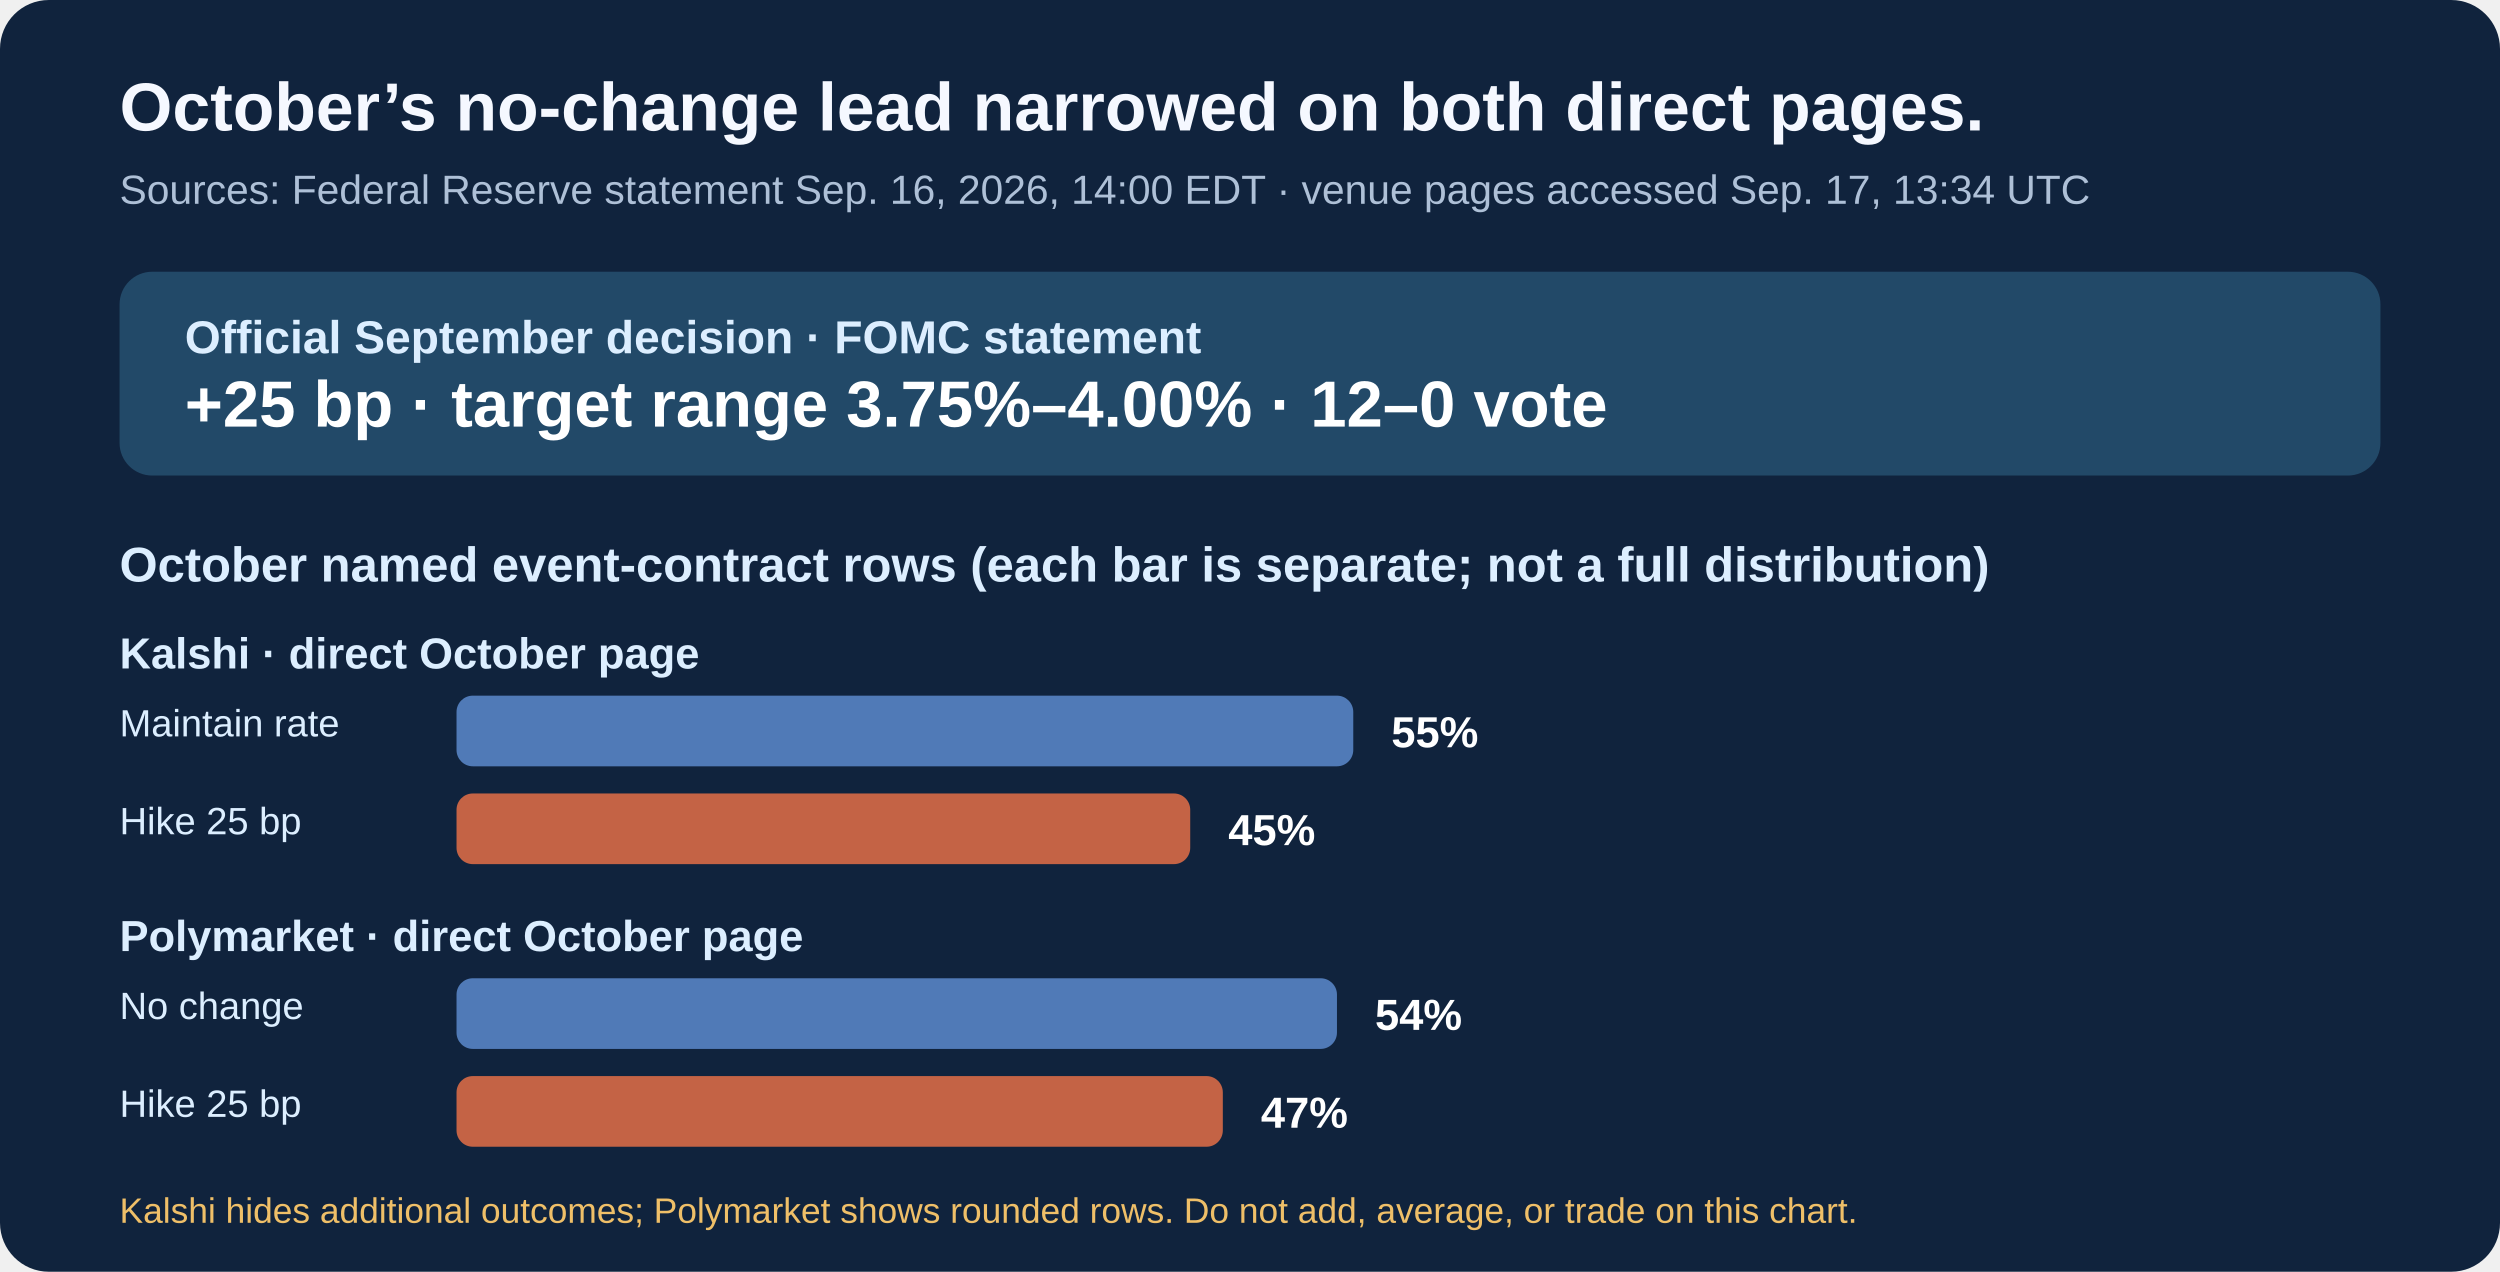
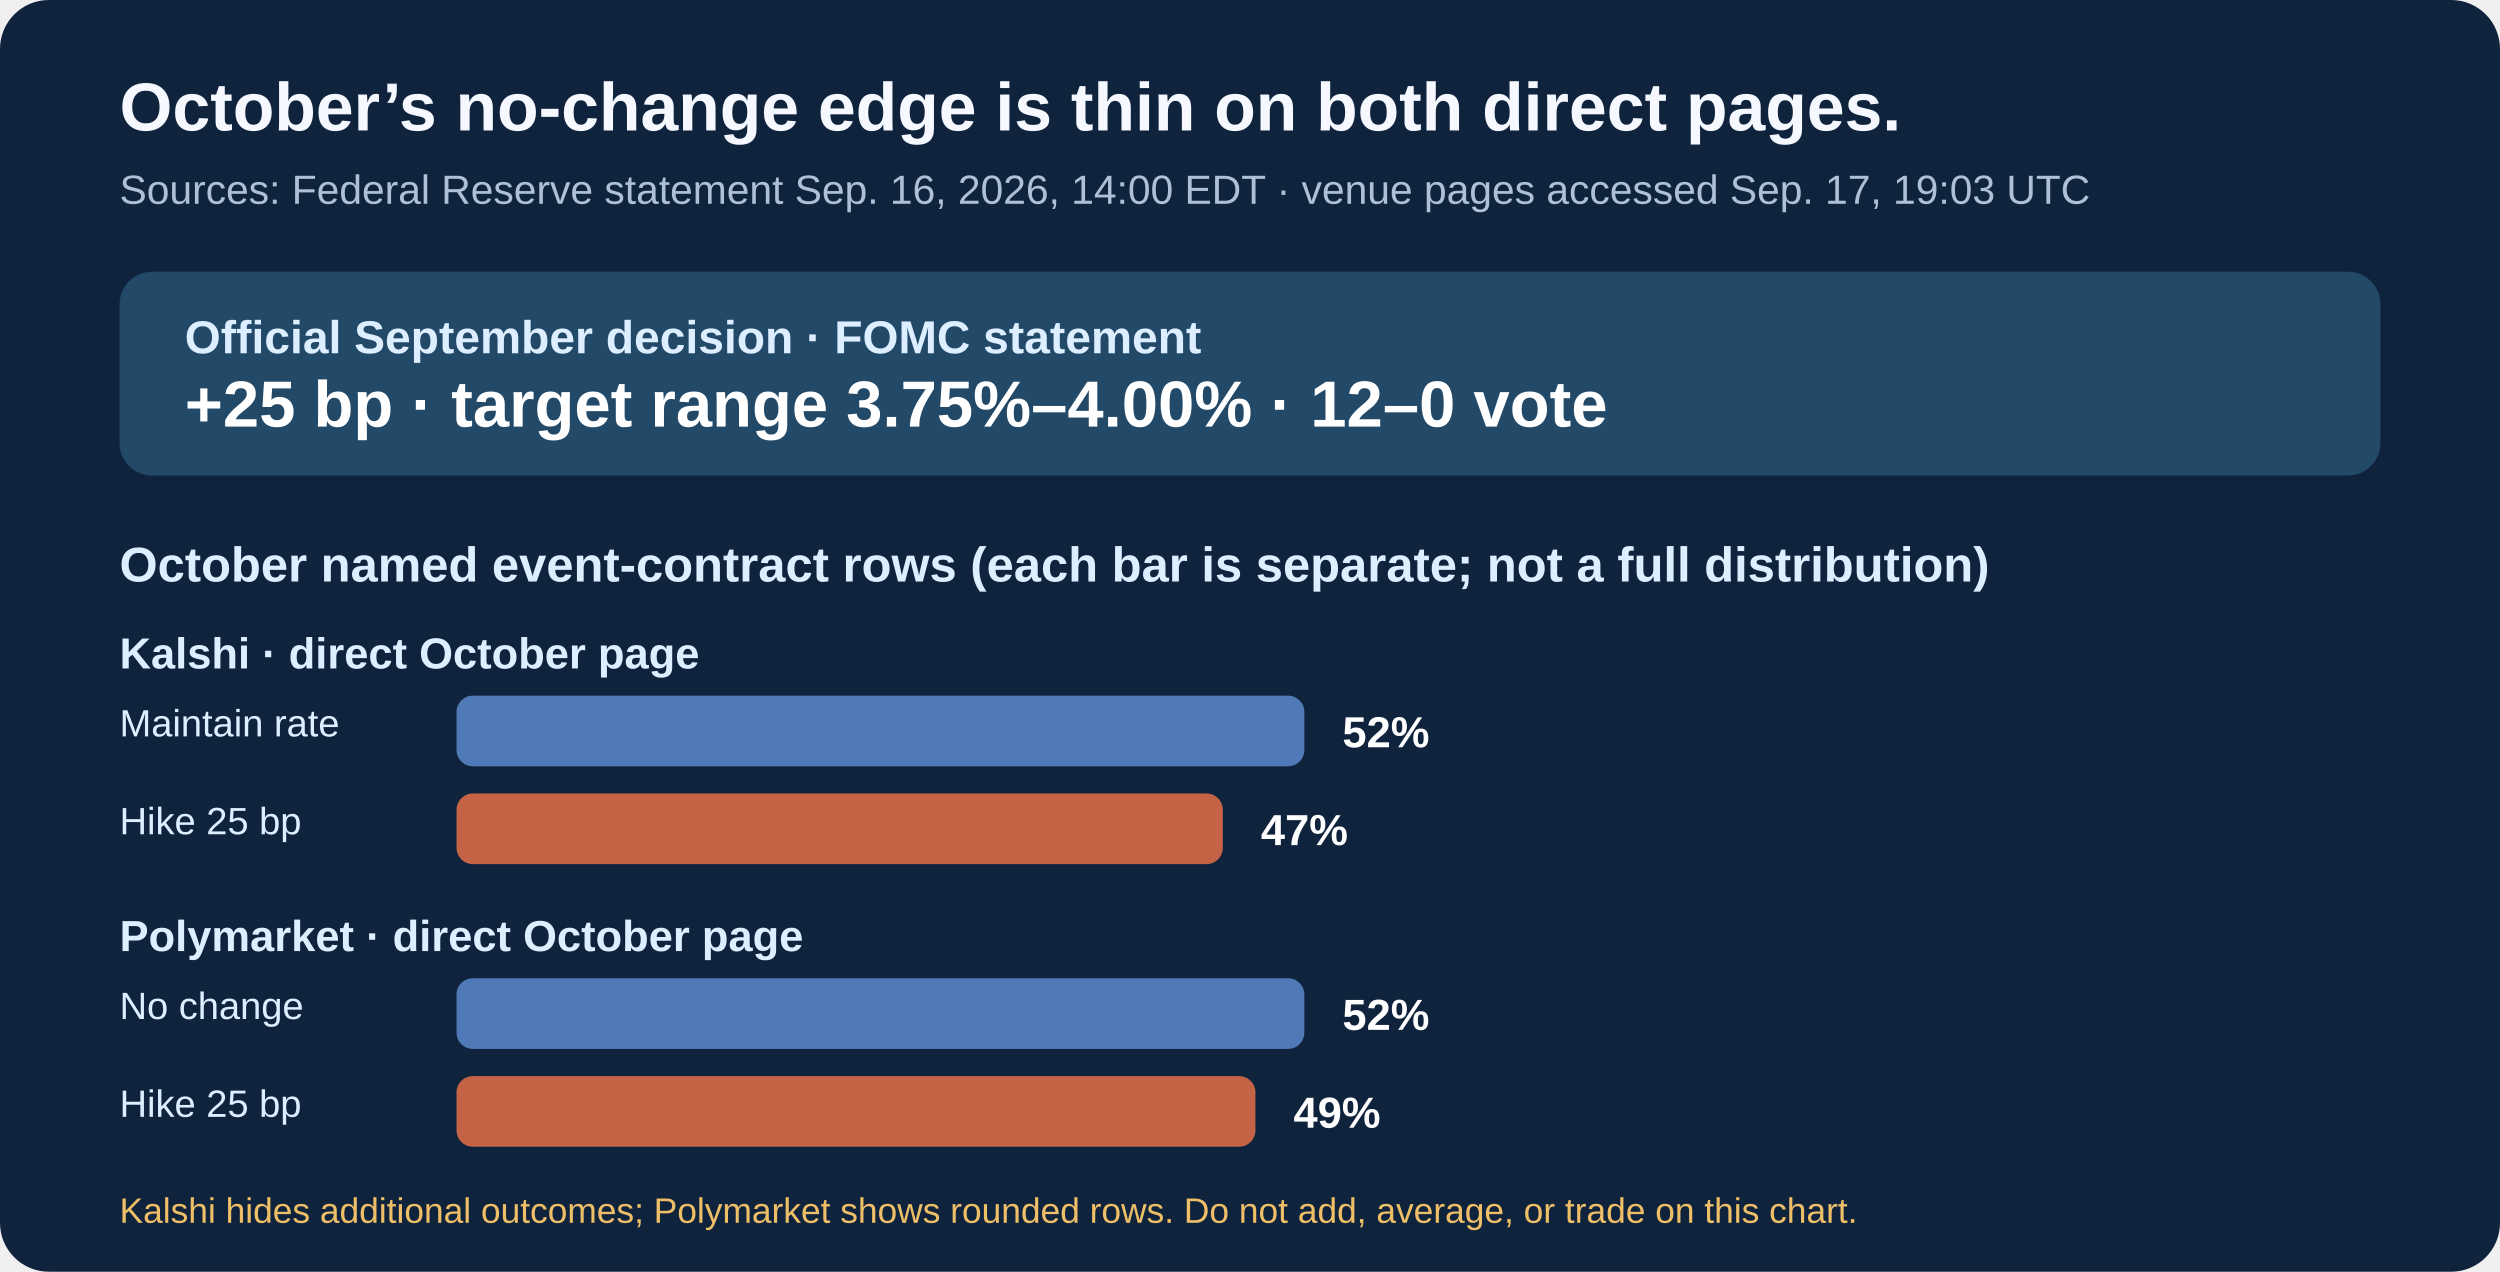
<svg xmlns="http://www.w3.org/2000/svg" width="920" height="468" viewBox="0 0 920 468" role="img" aria-labelledby="title desc">
  <rect width="920" height="468" rx="18" fill="#10233d" />
-   <text x="44" y="48" fill="#f5f8ff" font-family="Arial, sans-serif" font-size="25" font-weight="700">October’s no-change lead narrowed on both direct pages.</text>
-   <text x="44" y="75" fill="#aec0d7" font-family="Arial, sans-serif" font-size="15">Sources: Federal Reserve statement Sep. 16, 2026, 14:00 EDT · venue pages accessed Sep. 17, 13:34 UTC</text>
+   <text x="44" y="48" fill="#f5f8ff" font-family="Arial, sans-serif" font-size="25" font-weight="700">October’s no-change edge is thin on both direct pages.</text>
+   <text x="44" y="75" fill="#aec0d7" font-family="Arial, sans-serif" font-size="15">Sources: Federal Reserve statement Sep. 16, 2026, 14:00 EDT · venue pages accessed Sep. 17, 19:03 UTC</text>
  <rect x="44" y="100" width="832" height="75" rx="12" fill="#224968" />
  <text x="68" y="130" fill="#dceeff" font-family="Arial, sans-serif" font-size="17" font-weight="700">Official September decision · FOMC statement</text>
  <text x="68" y="157" fill="#ffffff" font-family="Arial, sans-serif" font-size="24" font-weight="700">+25 bp · target range 3.75%–4.00% · 12–0 vote</text>
  <text x="44" y="214" fill="#dceeff" font-family="Arial, sans-serif" font-size="18" font-weight="700">October named event-contract rows (each bar is separate; not a full distribution)</text>
  <text x="44" y="246" fill="#dceeff" font-family="Arial, sans-serif" font-size="16" font-weight="700">Kalshi · direct October page</text>
  <text x="44" y="271" fill="#dceeff" font-family="Arial, sans-serif" font-size="14">Maintain rate</text>
-   <rect x="168" y="256" width="330" height="26" rx="6" fill="#507ab7" />
-   <text x="512" y="275" fill="#fff" font-family="Arial, sans-serif" font-size="16" font-weight="700">55%</text>
+   <rect x="168" y="256" width="312" height="26" rx="6" fill="#507ab7" />
+   <text x="494" y="275" fill="#fff" font-family="Arial, sans-serif" font-size="16" font-weight="700">52%</text>
  <text x="44" y="307" fill="#dceeff" font-family="Arial, sans-serif" font-size="14">Hike 25 bp</text>
-   <rect x="168" y="292" width="270" height="26" rx="6" fill="#c46345" />
-   <text x="452" y="311" fill="#fff" font-family="Arial, sans-serif" font-size="16" font-weight="700">45%</text>
+   <rect x="168" y="292" width="282" height="26" rx="6" fill="#c46345" />
+   <text x="464" y="311" fill="#fff" font-family="Arial, sans-serif" font-size="16" font-weight="700">47%</text>
  <text x="44" y="350" fill="#dceeff" font-family="Arial, sans-serif" font-size="16" font-weight="700">Polymarket · direct October page</text>
  <text x="44" y="375" fill="#dceeff" font-family="Arial, sans-serif" font-size="14">No change</text>
-   <rect x="168" y="360" width="324" height="26" rx="6" fill="#507ab7" />
-   <text x="506" y="379" fill="#fff" font-family="Arial, sans-serif" font-size="16" font-weight="700">54%</text>
+   <rect x="168" y="360" width="312" height="26" rx="6" fill="#507ab7" />
+   <text x="494" y="379" fill="#fff" font-family="Arial, sans-serif" font-size="16" font-weight="700">52%</text>
  <text x="44" y="411" fill="#dceeff" font-family="Arial, sans-serif" font-size="14">Hike 25 bp</text>
-   <rect x="168" y="396" width="282" height="26" rx="6" fill="#c46345" />
-   <text x="464" y="415" fill="#fff" font-family="Arial, sans-serif" font-size="16" font-weight="700">47%</text>
+   <rect x="168" y="396" width="294" height="26" rx="6" fill="#c46345" />
+   <text x="476" y="415" fill="#fff" font-family="Arial, sans-serif" font-size="16" font-weight="700">49%</text>
  <text x="44" y="450" fill="#efbf68" font-family="Arial, sans-serif" font-size="13">Kalshi hides additional outcomes; Polymarket shows rounded rows. Do not add, average, or trade on this chart.</text>
</svg>
